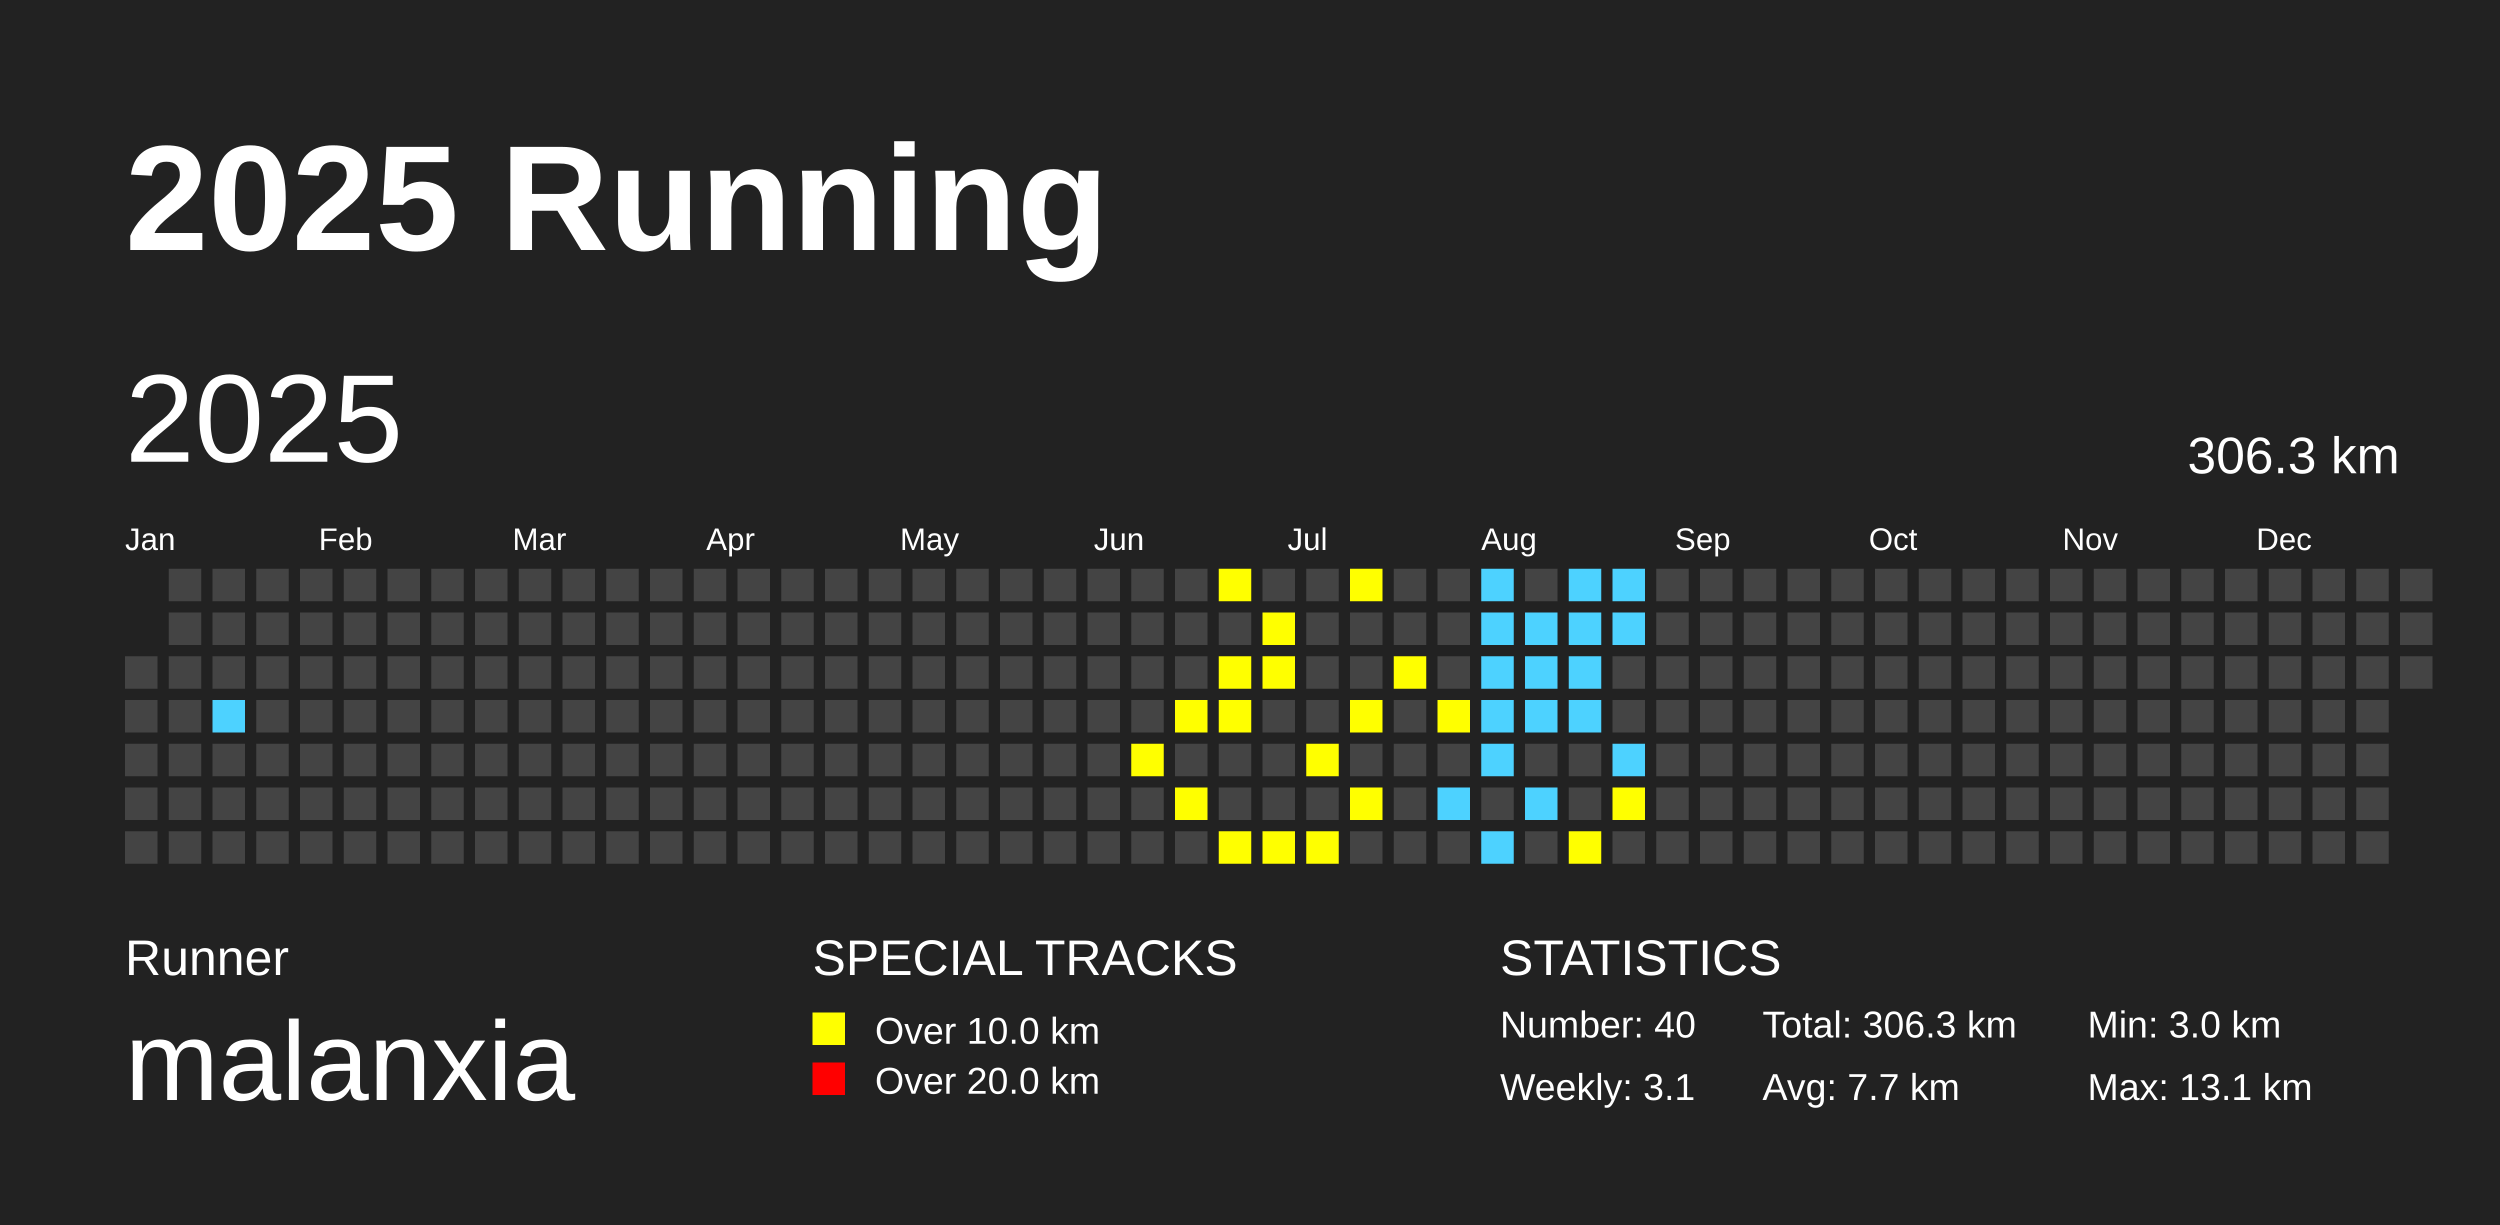
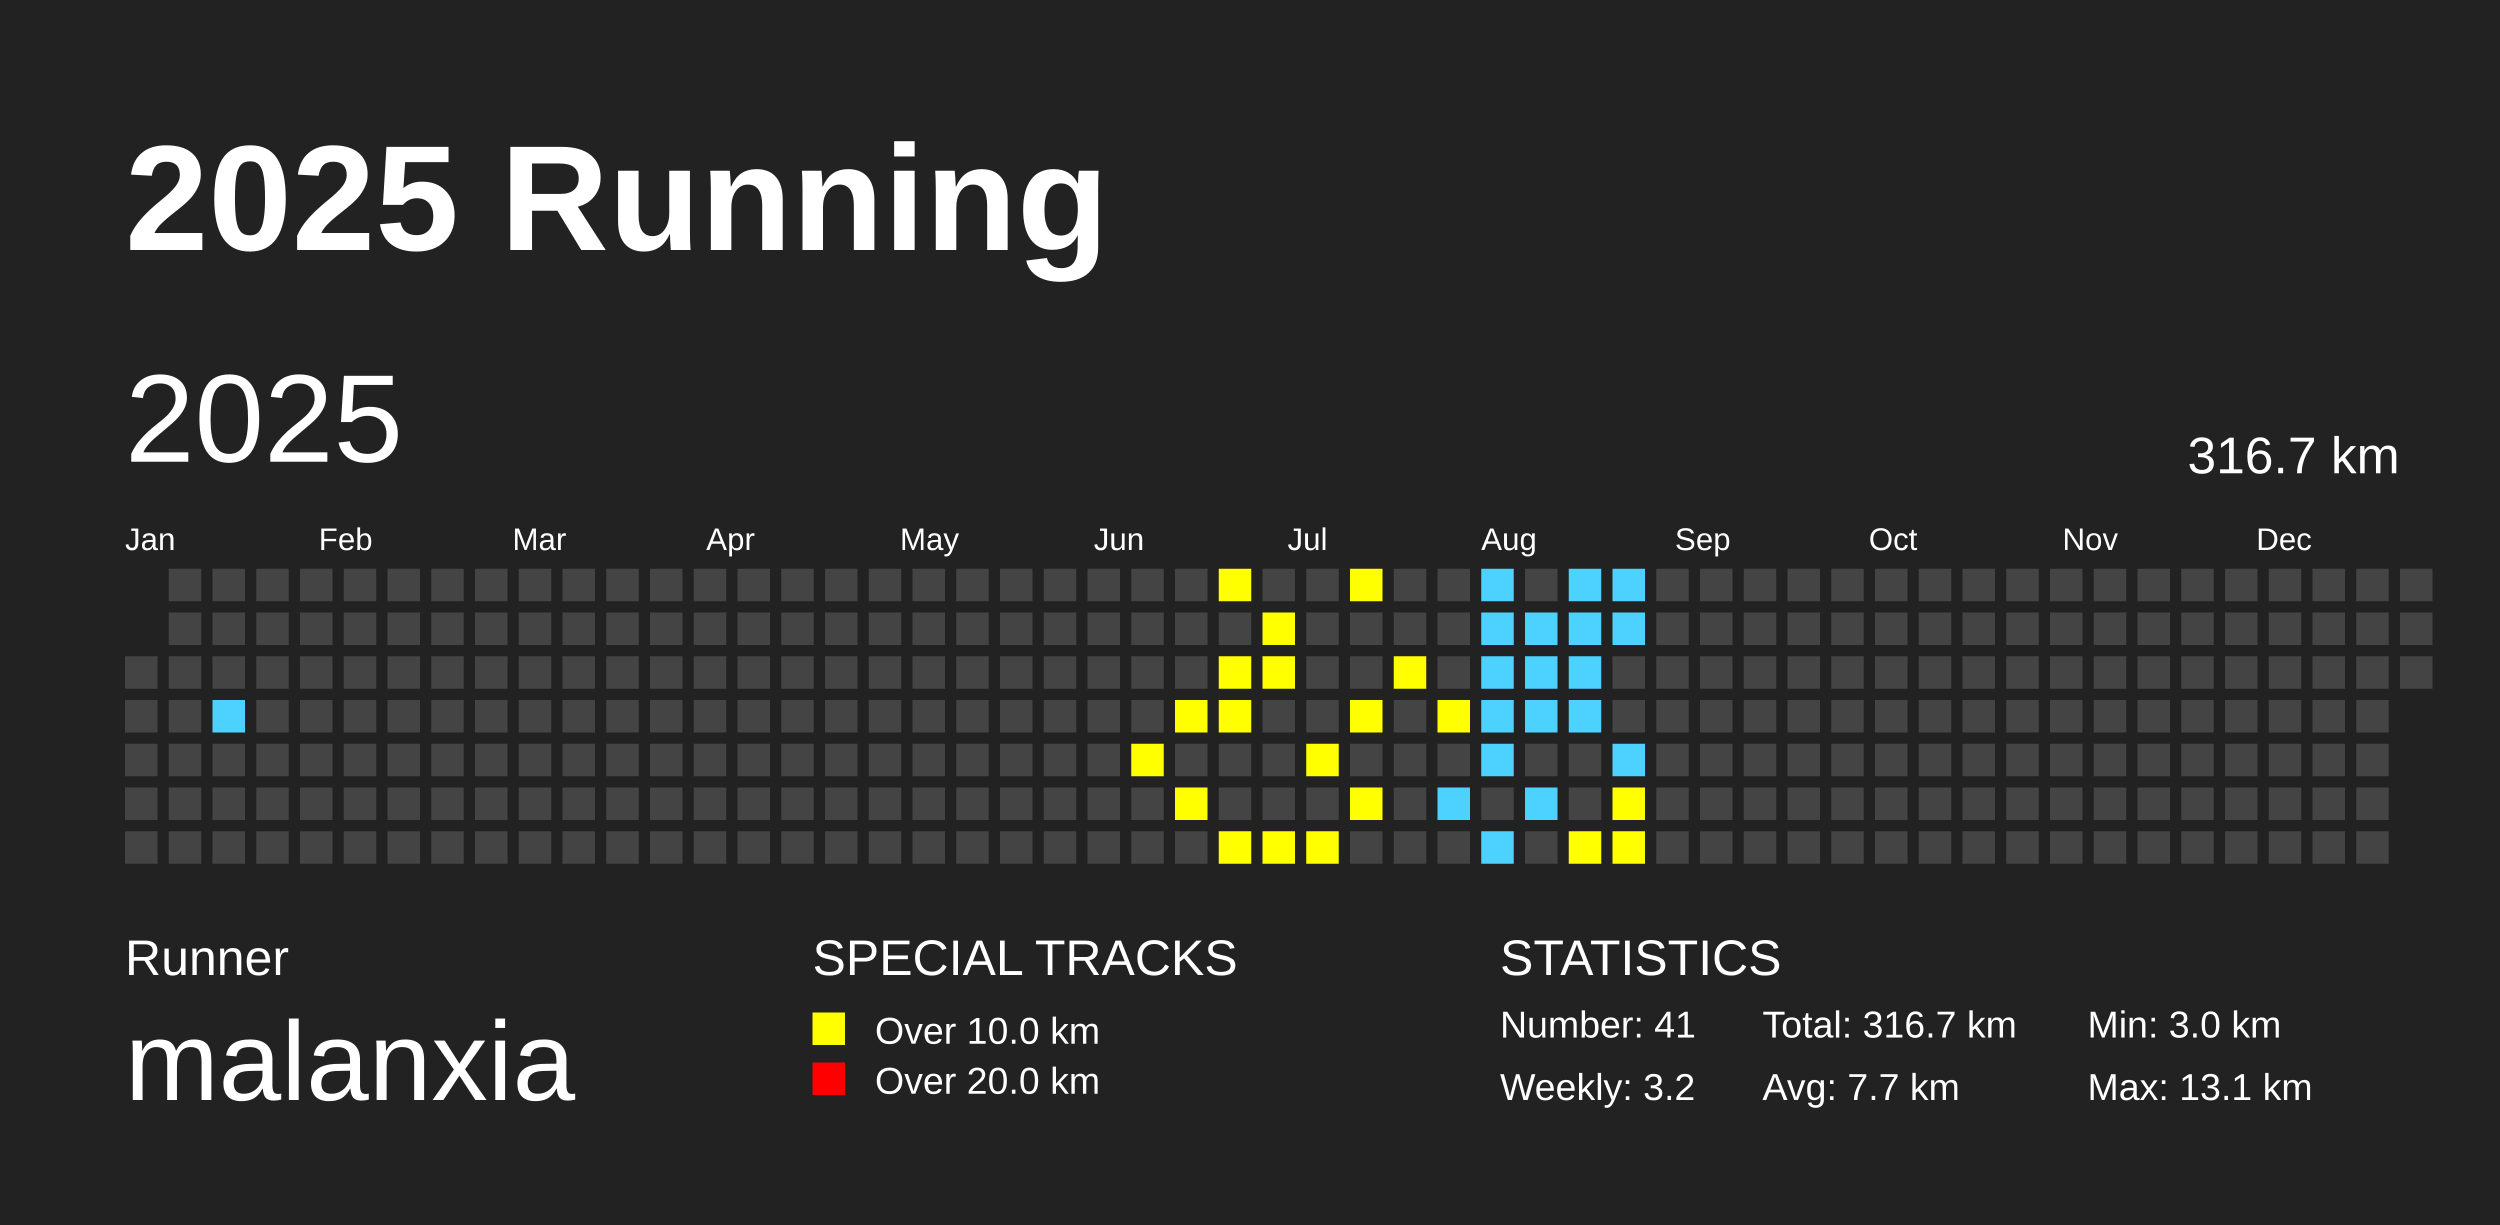
<svg xmlns="http://www.w3.org/2000/svg" baseProfile="full" height="98mm" version="1.1" viewBox="0,0,200,98" width="200mm">
  <defs />
  <rect fill="#222222" height="98" width="200" x="0" y="0" />
  <text fill="#FFFFFF" style="font-size:12px; font-family:Arial; font-weight:bold;" x="10" y="20">2025 Running</text>
  <text fill="#FFFFFF" style="font-size:4px; font-family:Arial" x="10" y="78">Runner</text>
  <text fill="#FFFFFF" style="font-size:9px; font-family:Arial" x="10" y="88">malanxia</text>
  <text fill="#FFFFFF" style="font-size:4px; font-family:Arial" x="65" y="78">SPECIAL TRACKS</text>
  <rect fill="yellow" height="2.6" width="2.6" x="65" y="81" />
  <text fill="#FFFFFF" style="font-size:3px; font-family:Arial" x="70" y="83.5">Over 10.0 km</text>
  <rect fill="red" height="2.6" width="2.6" x="65" y="85" />
  <text fill="#FFFFFF" style="font-size:3px; font-family:Arial" x="70" y="87.5">Over 20.0 km</text>
  <text fill="#FFFFFF" style="font-size:4px; font-family:Arial" x="120" y="78">STATISTICS</text>
-   <text fill="#FFFFFF" style="font-size:3px; font-family:Arial" x="120" y="83">Number: 40</text>
-   <text fill="#FFFFFF" style="font-size:3px; font-family:Arial" x="120" y="88">Weekly: 3.1</text>
-   <text fill="#FFFFFF" style="font-size:3px; font-family:Arial" x="141" y="83">Total: 306.3 km</text>
+   <text fill="#FFFFFF" style="font-size:3px; font-family:Arial" x="120" y="83">Number: 41</text>
+   <text fill="#FFFFFF" style="font-size:3px; font-family:Arial" x="120" y="88">Weekly: 3.2</text>
+   <text fill="#FFFFFF" style="font-size:3px; font-family:Arial" x="141" y="83">Total: 316.7 km</text>
  <text fill="#FFFFFF" style="font-size:3px; font-family:Arial" x="141" y="88">Avg: 7.7 km</text>
  <text fill="#FFFFFF" style="font-size:3px; font-family:Arial" x="167" y="83">Min: 3.0 km</text>
  <text fill="#FFFFFF" style="font-size:3px; font-family:Arial" x="167" y="88">Max: 13.1 km</text>
  <text dominant-baseline="hanging" fill="#FFFFFF" style="font-size:10.0px; font-family:Arial;" x="10" y="30">2025</text>
-   <text dominant-baseline="hanging" fill="#FFFFFF" style="font-size:4.125px; font-family:Arial;" x="175" y="35">306.3 km</text>
+   <text dominant-baseline="hanging" fill="#FFFFFF" style="font-size:4.125px; font-family:Arial;" x="175" y="35">316.7 km</text>
  <text fill="#FFFFFF" style="font-size:2.5px; font-family:Arial" x="10.0" y="44">Jan</text>
  <text fill="#FFFFFF" style="font-size:2.5px; font-family:Arial" x="25.5" y="44">Feb</text>
  <text fill="#FFFFFF" style="font-size:2.5px; font-family:Arial" x="41.0" y="44">Mar</text>
  <text fill="#FFFFFF" style="font-size:2.5px; font-family:Arial" x="56.5" y="44">Apr</text>
  <text fill="#FFFFFF" style="font-size:2.5px; font-family:Arial" x="72.0" y="44">May</text>
  <text fill="#FFFFFF" style="font-size:2.5px; font-family:Arial" x="87.5" y="44">Jun</text>
  <text fill="#FFFFFF" style="font-size:2.5px; font-family:Arial" x="103.0" y="44">Jul</text>
  <text fill="#FFFFFF" style="font-size:2.5px; font-family:Arial" x="118.5" y="44">Aug</text>
  <text fill="#FFFFFF" style="font-size:2.5px; font-family:Arial" x="134.0" y="44">Sep</text>
  <text fill="#FFFFFF" style="font-size:2.5px; font-family:Arial" x="149.5" y="44">Oct</text>
  <text fill="#FFFFFF" style="font-size:2.5px; font-family:Arial" x="165.0" y="44">Nov</text>
  <text fill="#FFFFFF" style="font-size:2.5px; font-family:Arial" x="180.5" y="44">Dec</text>
  <rect fill="#444444" height="2.6" width="2.6" x="10.0" y="52.5" />
  <rect fill="#444444" height="2.6" width="2.6" x="10.0" y="56.0" />
  <rect fill="#444444" height="2.6" width="2.6" x="10.0" y="59.5" />
  <rect fill="#444444" height="2.6" width="2.6" x="10.0" y="63.0" />
  <rect fill="#444444" height="2.6" width="2.6" x="10.0" y="66.5" />
  <rect fill="#444444" height="2.6" width="2.6" x="13.5" y="45.5" />
  <rect fill="#444444" height="2.6" width="2.6" x="13.5" y="49.0" />
  <rect fill="#444444" height="2.6" width="2.6" x="13.5" y="52.5" />
  <rect fill="#444444" height="2.6" width="2.6" x="13.5" y="56.0" />
  <rect fill="#444444" height="2.6" width="2.6" x="13.5" y="59.5" />
  <rect fill="#444444" height="2.6" width="2.6" x="13.5" y="63.0" />
  <rect fill="#444444" height="2.6" width="2.6" x="13.5" y="66.5" />
  <rect fill="#444444" height="2.6" width="2.6" x="17.0" y="45.5" />
  <rect fill="#444444" height="2.6" width="2.6" x="17.0" y="49.0" />
  <rect fill="#444444" height="2.6" width="2.6" x="17.0" y="52.5" />
  <rect fill="#4DD2FF" height="2.6" width="2.6" x="17.0" y="56.0" />
  <rect fill="#444444" height="2.6" width="2.6" x="17.0" y="59.5" />
  <rect fill="#444444" height="2.6" width="2.6" x="17.0" y="63.0" />
  <rect fill="#444444" height="2.6" width="2.6" x="17.0" y="66.5" />
  <rect fill="#444444" height="2.6" width="2.6" x="20.5" y="45.5" />
  <rect fill="#444444" height="2.6" width="2.6" x="20.5" y="49.0" />
  <rect fill="#444444" height="2.6" width="2.6" x="20.5" y="52.5" />
  <rect fill="#444444" height="2.6" width="2.6" x="20.5" y="56.0" />
  <rect fill="#444444" height="2.6" width="2.6" x="20.5" y="59.5" />
  <rect fill="#444444" height="2.6" width="2.6" x="20.5" y="63.0" />
  <rect fill="#444444" height="2.6" width="2.6" x="20.5" y="66.5" />
  <rect fill="#444444" height="2.6" width="2.6" x="24.0" y="45.5" />
  <rect fill="#444444" height="2.6" width="2.6" x="24.0" y="49.0" />
  <rect fill="#444444" height="2.6" width="2.6" x="24.0" y="52.5" />
  <rect fill="#444444" height="2.6" width="2.6" x="24.0" y="56.0" />
  <rect fill="#444444" height="2.6" width="2.6" x="24.0" y="59.5" />
  <rect fill="#444444" height="2.6" width="2.6" x="24.0" y="63.0" />
  <rect fill="#444444" height="2.6" width="2.6" x="24.0" y="66.5" />
  <rect fill="#444444" height="2.6" width="2.6" x="27.5" y="45.5" />
  <rect fill="#444444" height="2.6" width="2.6" x="27.5" y="49.0" />
  <rect fill="#444444" height="2.6" width="2.6" x="27.5" y="52.5" />
  <rect fill="#444444" height="2.6" width="2.6" x="27.5" y="56.0" />
  <rect fill="#444444" height="2.6" width="2.6" x="27.5" y="59.5" />
  <rect fill="#444444" height="2.6" width="2.6" x="27.5" y="63.0" />
  <rect fill="#444444" height="2.6" width="2.6" x="27.5" y="66.5" />
  <rect fill="#444444" height="2.6" width="2.6" x="31.0" y="45.5" />
  <rect fill="#444444" height="2.6" width="2.6" x="31.0" y="49.0" />
  <rect fill="#444444" height="2.6" width="2.6" x="31.0" y="52.5" />
  <rect fill="#444444" height="2.6" width="2.6" x="31.0" y="56.0" />
  <rect fill="#444444" height="2.6" width="2.6" x="31.0" y="59.5" />
  <rect fill="#444444" height="2.6" width="2.6" x="31.0" y="63.0" />
  <rect fill="#444444" height="2.6" width="2.6" x="31.0" y="66.5" />
  <rect fill="#444444" height="2.6" width="2.6" x="34.5" y="45.5" />
  <rect fill="#444444" height="2.6" width="2.6" x="34.5" y="49.0" />
  <rect fill="#444444" height="2.6" width="2.6" x="34.5" y="52.5" />
  <rect fill="#444444" height="2.6" width="2.6" x="34.5" y="56.0" />
  <rect fill="#444444" height="2.6" width="2.6" x="34.5" y="59.5" />
  <rect fill="#444444" height="2.6" width="2.6" x="34.5" y="63.0" />
  <rect fill="#444444" height="2.6" width="2.6" x="34.5" y="66.5" />
  <rect fill="#444444" height="2.6" width="2.6" x="38.0" y="45.5" />
  <rect fill="#444444" height="2.6" width="2.6" x="38.0" y="49.0" />
  <rect fill="#444444" height="2.6" width="2.6" x="38.0" y="52.5" />
  <rect fill="#444444" height="2.6" width="2.6" x="38.0" y="56.0" />
  <rect fill="#444444" height="2.6" width="2.6" x="38.0" y="59.5" />
  <rect fill="#444444" height="2.6" width="2.6" x="38.0" y="63.0" />
  <rect fill="#444444" height="2.6" width="2.6" x="38.0" y="66.5" />
  <rect fill="#444444" height="2.6" width="2.6" x="41.5" y="45.5" />
  <rect fill="#444444" height="2.6" width="2.6" x="41.5" y="49.0" />
  <rect fill="#444444" height="2.6" width="2.6" x="41.5" y="52.5" />
  <rect fill="#444444" height="2.6" width="2.6" x="41.5" y="56.0" />
  <rect fill="#444444" height="2.6" width="2.6" x="41.5" y="59.5" />
  <rect fill="#444444" height="2.6" width="2.6" x="41.5" y="63.0" />
  <rect fill="#444444" height="2.6" width="2.6" x="41.5" y="66.5" />
  <rect fill="#444444" height="2.6" width="2.6" x="45.0" y="45.5" />
  <rect fill="#444444" height="2.6" width="2.6" x="45.0" y="49.0" />
  <rect fill="#444444" height="2.6" width="2.6" x="45.0" y="52.5" />
  <rect fill="#444444" height="2.6" width="2.6" x="45.0" y="56.0" />
  <rect fill="#444444" height="2.6" width="2.6" x="45.0" y="59.5" />
  <rect fill="#444444" height="2.6" width="2.6" x="45.0" y="63.0" />
  <rect fill="#444444" height="2.6" width="2.6" x="45.0" y="66.5" />
  <rect fill="#444444" height="2.6" width="2.6" x="48.5" y="45.5" />
  <rect fill="#444444" height="2.6" width="2.6" x="48.5" y="49.0" />
  <rect fill="#444444" height="2.6" width="2.6" x="48.5" y="52.5" />
  <rect fill="#444444" height="2.6" width="2.6" x="48.5" y="56.0" />
  <rect fill="#444444" height="2.6" width="2.6" x="48.5" y="59.5" />
  <rect fill="#444444" height="2.6" width="2.6" x="48.5" y="63.0" />
  <rect fill="#444444" height="2.6" width="2.6" x="48.5" y="66.5" />
  <rect fill="#444444" height="2.6" width="2.6" x="52.0" y="45.5" />
  <rect fill="#444444" height="2.6" width="2.6" x="52.0" y="49.0" />
  <rect fill="#444444" height="2.6" width="2.6" x="52.0" y="52.5" />
  <rect fill="#444444" height="2.6" width="2.6" x="52.0" y="56.0" />
  <rect fill="#444444" height="2.6" width="2.6" x="52.0" y="59.5" />
  <rect fill="#444444" height="2.6" width="2.6" x="52.0" y="63.0" />
  <rect fill="#444444" height="2.6" width="2.6" x="52.0" y="66.5" />
  <rect fill="#444444" height="2.6" width="2.6" x="55.5" y="45.5" />
  <rect fill="#444444" height="2.6" width="2.6" x="55.5" y="49.0" />
  <rect fill="#444444" height="2.6" width="2.6" x="55.5" y="52.5" />
  <rect fill="#444444" height="2.6" width="2.6" x="55.5" y="56.0" />
  <rect fill="#444444" height="2.6" width="2.6" x="55.5" y="59.5" />
  <rect fill="#444444" height="2.6" width="2.6" x="55.5" y="63.0" />
  <rect fill="#444444" height="2.6" width="2.6" x="55.5" y="66.5" />
  <rect fill="#444444" height="2.6" width="2.6" x="59.0" y="45.5" />
  <rect fill="#444444" height="2.6" width="2.6" x="59.0" y="49.0" />
  <rect fill="#444444" height="2.6" width="2.6" x="59.0" y="52.5" />
  <rect fill="#444444" height="2.6" width="2.6" x="59.0" y="56.0" />
  <rect fill="#444444" height="2.6" width="2.6" x="59.0" y="59.5" />
  <rect fill="#444444" height="2.6" width="2.6" x="59.0" y="63.0" />
  <rect fill="#444444" height="2.6" width="2.6" x="59.0" y="66.5" />
  <rect fill="#444444" height="2.6" width="2.6" x="62.5" y="45.5" />
  <rect fill="#444444" height="2.6" width="2.6" x="62.5" y="49.0" />
  <rect fill="#444444" height="2.6" width="2.6" x="62.5" y="52.5" />
  <rect fill="#444444" height="2.6" width="2.6" x="62.5" y="56.0" />
  <rect fill="#444444" height="2.6" width="2.6" x="62.5" y="59.5" />
  <rect fill="#444444" height="2.6" width="2.6" x="62.5" y="63.0" />
  <rect fill="#444444" height="2.6" width="2.6" x="62.5" y="66.5" />
  <rect fill="#444444" height="2.6" width="2.6" x="66.0" y="45.5" />
  <rect fill="#444444" height="2.6" width="2.6" x="66.0" y="49.0" />
  <rect fill="#444444" height="2.6" width="2.6" x="66.0" y="52.5" />
  <rect fill="#444444" height="2.6" width="2.6" x="66.0" y="56.0" />
  <rect fill="#444444" height="2.6" width="2.6" x="66.0" y="59.5" />
  <rect fill="#444444" height="2.6" width="2.6" x="66.0" y="63.0" />
  <rect fill="#444444" height="2.6" width="2.6" x="66.0" y="66.5" />
  <rect fill="#444444" height="2.6" width="2.6" x="69.5" y="45.5" />
  <rect fill="#444444" height="2.6" width="2.6" x="69.5" y="49.0" />
  <rect fill="#444444" height="2.6" width="2.6" x="69.5" y="52.5" />
  <rect fill="#444444" height="2.6" width="2.6" x="69.5" y="56.0" />
  <rect fill="#444444" height="2.6" width="2.6" x="69.5" y="59.5" />
  <rect fill="#444444" height="2.6" width="2.6" x="69.5" y="63.0" />
  <rect fill="#444444" height="2.6" width="2.6" x="69.5" y="66.5" />
  <rect fill="#444444" height="2.6" width="2.6" x="73.0" y="45.5" />
  <rect fill="#444444" height="2.6" width="2.6" x="73.0" y="49.0" />
  <rect fill="#444444" height="2.6" width="2.6" x="73.0" y="52.5" />
  <rect fill="#444444" height="2.6" width="2.6" x="73.0" y="56.0" />
  <rect fill="#444444" height="2.6" width="2.6" x="73.0" y="59.5" />
  <rect fill="#444444" height="2.6" width="2.6" x="73.0" y="63.0" />
  <rect fill="#444444" height="2.6" width="2.6" x="73.0" y="66.5" />
  <rect fill="#444444" height="2.6" width="2.6" x="76.5" y="45.5" />
  <rect fill="#444444" height="2.6" width="2.6" x="76.5" y="49.0" />
  <rect fill="#444444" height="2.6" width="2.6" x="76.5" y="52.5" />
  <rect fill="#444444" height="2.6" width="2.6" x="76.5" y="56.0" />
  <rect fill="#444444" height="2.6" width="2.6" x="76.5" y="59.5" />
  <rect fill="#444444" height="2.6" width="2.6" x="76.5" y="63.0" />
  <rect fill="#444444" height="2.6" width="2.6" x="76.5" y="66.5" />
  <rect fill="#444444" height="2.6" width="2.6" x="80.0" y="45.5" />
  <rect fill="#444444" height="2.6" width="2.6" x="80.0" y="49.0" />
  <rect fill="#444444" height="2.6" width="2.6" x="80.0" y="52.5" />
  <rect fill="#444444" height="2.6" width="2.6" x="80.0" y="56.0" />
  <rect fill="#444444" height="2.6" width="2.6" x="80.0" y="59.5" />
  <rect fill="#444444" height="2.6" width="2.6" x="80.0" y="63.0" />
  <rect fill="#444444" height="2.6" width="2.6" x="80.0" y="66.5" />
  <rect fill="#444444" height="2.6" width="2.6" x="83.5" y="45.5" />
  <rect fill="#444444" height="2.6" width="2.6" x="83.5" y="49.0" />
  <rect fill="#444444" height="2.6" width="2.6" x="83.5" y="52.5" />
  <rect fill="#444444" height="2.6" width="2.6" x="83.5" y="56.0" />
  <rect fill="#444444" height="2.6" width="2.6" x="83.5" y="59.5" />
  <rect fill="#444444" height="2.6" width="2.6" x="83.5" y="63.0" />
  <rect fill="#444444" height="2.6" width="2.6" x="83.5" y="66.5" />
  <rect fill="#444444" height="2.6" width="2.6" x="87.0" y="45.5" />
  <rect fill="#444444" height="2.6" width="2.6" x="87.0" y="49.0" />
  <rect fill="#444444" height="2.6" width="2.6" x="87.0" y="52.5" />
  <rect fill="#444444" height="2.6" width="2.6" x="87.0" y="56.0" />
  <rect fill="#444444" height="2.6" width="2.6" x="87.0" y="59.5" />
  <rect fill="#444444" height="2.6" width="2.6" x="87.0" y="63.0" />
  <rect fill="#444444" height="2.6" width="2.6" x="87.0" y="66.5" />
  <rect fill="#444444" height="2.6" width="2.6" x="90.5" y="45.5" />
  <rect fill="#444444" height="2.6" width="2.6" x="90.5" y="49.0" />
  <rect fill="#444444" height="2.6" width="2.6" x="90.5" y="52.5" />
  <rect fill="#444444" height="2.6" width="2.6" x="90.5" y="56.0" />
  <rect fill="yellow" height="2.6" width="2.6" x="90.5" y="59.5" />
  <rect fill="#444444" height="2.6" width="2.6" x="90.5" y="63.0" />
  <rect fill="#444444" height="2.6" width="2.6" x="90.5" y="66.5" />
  <rect fill="#444444" height="2.6" width="2.6" x="94.0" y="45.5" />
  <rect fill="#444444" height="2.6" width="2.6" x="94.0" y="49.0" />
  <rect fill="#444444" height="2.6" width="2.6" x="94.0" y="52.5" />
  <rect fill="yellow" height="2.6" width="2.6" x="94.0" y="56.0" />
  <rect fill="#444444" height="2.6" width="2.6" x="94.0" y="59.5" />
  <rect fill="yellow" height="2.6" width="2.6" x="94.0" y="63.0" />
  <rect fill="#444444" height="2.6" width="2.6" x="94.0" y="66.5" />
  <rect fill="yellow" height="2.6" width="2.6" x="97.5" y="45.5" />
  <rect fill="#444444" height="2.6" width="2.6" x="97.5" y="49.0" />
  <rect fill="yellow" height="2.6" width="2.6" x="97.5" y="52.5" />
  <rect fill="yellow" height="2.6" width="2.6" x="97.5" y="56.0" />
  <rect fill="#444444" height="2.6" width="2.6" x="97.5" y="59.5" />
  <rect fill="#444444" height="2.6" width="2.6" x="97.5" y="63.0" />
  <rect fill="yellow" height="2.6" width="2.6" x="97.5" y="66.5" />
  <rect fill="#444444" height="2.6" width="2.6" x="101.0" y="45.5" />
  <rect fill="yellow" height="2.6" width="2.6" x="101.0" y="49.0" />
  <rect fill="yellow" height="2.6" width="2.6" x="101.0" y="52.5" />
  <rect fill="#444444" height="2.6" width="2.6" x="101.0" y="56.0" />
  <rect fill="#444444" height="2.6" width="2.6" x="101.0" y="59.5" />
  <rect fill="#444444" height="2.6" width="2.6" x="101.0" y="63.0" />
  <rect fill="yellow" height="2.6" width="2.6" x="101.0" y="66.5" />
  <rect fill="#444444" height="2.6" width="2.6" x="104.5" y="45.5" />
  <rect fill="#444444" height="2.6" width="2.6" x="104.5" y="49.0" />
  <rect fill="#444444" height="2.6" width="2.6" x="104.5" y="52.5" />
  <rect fill="#444444" height="2.6" width="2.6" x="104.5" y="56.0" />
  <rect fill="yellow" height="2.6" width="2.6" x="104.5" y="59.5" />
  <rect fill="#444444" height="2.6" width="2.6" x="104.5" y="63.0" />
  <rect fill="yellow" height="2.6" width="2.6" x="104.5" y="66.5" />
  <rect fill="yellow" height="2.6" width="2.6" x="108.0" y="45.5" />
  <rect fill="#444444" height="2.6" width="2.6" x="108.0" y="49.0" />
  <rect fill="#444444" height="2.6" width="2.6" x="108.0" y="52.5" />
  <rect fill="yellow" height="2.6" width="2.6" x="108.0" y="56.0" />
  <rect fill="#444444" height="2.6" width="2.6" x="108.0" y="59.5" />
  <rect fill="yellow" height="2.6" width="2.6" x="108.0" y="63.0" />
  <rect fill="#444444" height="2.6" width="2.6" x="108.0" y="66.5" />
  <rect fill="#444444" height="2.6" width="2.6" x="111.5" y="45.5" />
  <rect fill="#444444" height="2.6" width="2.6" x="111.5" y="49.0" />
  <rect fill="yellow" height="2.6" width="2.6" x="111.5" y="52.5" />
  <rect fill="#444444" height="2.6" width="2.6" x="111.5" y="56.0" />
  <rect fill="#444444" height="2.6" width="2.6" x="111.5" y="59.5" />
  <rect fill="#444444" height="2.6" width="2.6" x="111.5" y="63.0" />
  <rect fill="#444444" height="2.6" width="2.6" x="111.5" y="66.5" />
  <rect fill="#444444" height="2.6" width="2.6" x="115.0" y="45.5" />
  <rect fill="#444444" height="2.6" width="2.6" x="115.0" y="49.0" />
  <rect fill="#444444" height="2.6" width="2.6" x="115.0" y="52.5" />
  <rect fill="yellow" height="2.6" width="2.6" x="115.0" y="56.0" />
  <rect fill="#444444" height="2.6" width="2.6" x="115.0" y="59.5" />
  <rect fill="#4DD2FF" height="2.6" width="2.6" x="115.0" y="63.0" />
  <rect fill="#444444" height="2.6" width="2.6" x="115.0" y="66.5" />
  <rect fill="#4DD2FF" height="2.6" width="2.6" x="118.5" y="45.5" />
  <rect fill="#4DD2FF" height="2.6" width="2.6" x="118.5" y="49.0" />
  <rect fill="#4DD2FF" height="2.6" width="2.6" x="118.5" y="52.5" />
  <rect fill="#4DD2FF" height="2.6" width="2.6" x="118.5" y="56.0" />
  <rect fill="#4DD2FF" height="2.6" width="2.6" x="118.5" y="59.5" />
  <rect fill="#444444" height="2.6" width="2.6" x="118.5" y="63.0" />
  <rect fill="#4DD2FF" height="2.6" width="2.6" x="118.5" y="66.5" />
  <rect fill="#444444" height="2.6" width="2.6" x="122.0" y="45.5" />
  <rect fill="#4DD2FF" height="2.6" width="2.6" x="122.0" y="49.0" />
  <rect fill="#4DD2FF" height="2.6" width="2.6" x="122.0" y="52.5" />
  <rect fill="#4DD2FF" height="2.6" width="2.6" x="122.0" y="56.0" />
  <rect fill="#444444" height="2.6" width="2.6" x="122.0" y="59.5" />
  <rect fill="#4DD2FF" height="2.6" width="2.6" x="122.0" y="63.0" />
  <rect fill="#444444" height="2.6" width="2.6" x="122.0" y="66.5" />
  <rect fill="#4DD2FF" height="2.6" width="2.6" x="125.5" y="45.5" />
  <rect fill="#4DD2FF" height="2.6" width="2.6" x="125.5" y="49.0" />
  <rect fill="#4DD2FF" height="2.6" width="2.6" x="125.5" y="52.5" />
  <rect fill="#4DD2FF" height="2.6" width="2.6" x="125.5" y="56.0" />
  <rect fill="#444444" height="2.6" width="2.6" x="125.5" y="59.5" />
  <rect fill="#444444" height="2.6" width="2.6" x="125.5" y="63.0" />
  <rect fill="yellow" height="2.6" width="2.6" x="125.5" y="66.5" />
  <rect fill="#4DD2FF" height="2.6" width="2.6" x="129.0" y="45.5" />
  <rect fill="#4DD2FF" height="2.6" width="2.6" x="129.0" y="49.0" />
  <rect fill="#444444" height="2.6" width="2.6" x="129.0" y="52.5" />
  <rect fill="#444444" height="2.6" width="2.6" x="129.0" y="56.0" />
  <rect fill="#4DD2FF" height="2.6" width="2.6" x="129.0" y="59.5" />
  <rect fill="yellow" height="2.6" width="2.6" x="129.0" y="63.0" />
-   <rect fill="#444444" height="2.6" width="2.6" x="129.0" y="66.5" />
+   <rect fill="yellow" height="2.6" width="2.6" x="129.0" y="66.5" />
  <rect fill="#444444" height="2.6" width="2.6" x="132.5" y="45.5" />
  <rect fill="#444444" height="2.6" width="2.6" x="132.5" y="49.0" />
  <rect fill="#444444" height="2.6" width="2.6" x="132.5" y="52.5" />
  <rect fill="#444444" height="2.6" width="2.6" x="132.5" y="56.0" />
  <rect fill="#444444" height="2.6" width="2.6" x="132.5" y="59.5" />
  <rect fill="#444444" height="2.6" width="2.6" x="132.5" y="63.0" />
  <rect fill="#444444" height="2.6" width="2.6" x="132.5" y="66.5" />
  <rect fill="#444444" height="2.6" width="2.6" x="136.0" y="45.5" />
  <rect fill="#444444" height="2.6" width="2.6" x="136.0" y="49.0" />
  <rect fill="#444444" height="2.6" width="2.6" x="136.0" y="52.5" />
  <rect fill="#444444" height="2.6" width="2.6" x="136.0" y="56.0" />
  <rect fill="#444444" height="2.6" width="2.6" x="136.0" y="59.5" />
  <rect fill="#444444" height="2.6" width="2.6" x="136.0" y="63.0" />
  <rect fill="#444444" height="2.6" width="2.6" x="136.0" y="66.5" />
  <rect fill="#444444" height="2.6" width="2.6" x="139.5" y="45.5" />
  <rect fill="#444444" height="2.6" width="2.6" x="139.5" y="49.0" />
  <rect fill="#444444" height="2.6" width="2.6" x="139.5" y="52.5" />
  <rect fill="#444444" height="2.6" width="2.6" x="139.5" y="56.0" />
  <rect fill="#444444" height="2.6" width="2.6" x="139.5" y="59.5" />
  <rect fill="#444444" height="2.6" width="2.6" x="139.5" y="63.0" />
  <rect fill="#444444" height="2.6" width="2.6" x="139.5" y="66.5" />
  <rect fill="#444444" height="2.6" width="2.6" x="143.0" y="45.5" />
  <rect fill="#444444" height="2.6" width="2.6" x="143.0" y="49.0" />
  <rect fill="#444444" height="2.6" width="2.6" x="143.0" y="52.5" />
  <rect fill="#444444" height="2.6" width="2.6" x="143.0" y="56.0" />
  <rect fill="#444444" height="2.6" width="2.6" x="143.0" y="59.5" />
  <rect fill="#444444" height="2.6" width="2.6" x="143.0" y="63.0" />
  <rect fill="#444444" height="2.6" width="2.6" x="143.0" y="66.5" />
  <rect fill="#444444" height="2.6" width="2.6" x="146.5" y="45.5" />
  <rect fill="#444444" height="2.6" width="2.6" x="146.5" y="49.0" />
  <rect fill="#444444" height="2.6" width="2.6" x="146.5" y="52.5" />
  <rect fill="#444444" height="2.6" width="2.6" x="146.5" y="56.0" />
  <rect fill="#444444" height="2.6" width="2.6" x="146.5" y="59.5" />
  <rect fill="#444444" height="2.6" width="2.6" x="146.5" y="63.0" />
  <rect fill="#444444" height="2.6" width="2.6" x="146.5" y="66.5" />
  <rect fill="#444444" height="2.6" width="2.6" x="150.0" y="45.5" />
  <rect fill="#444444" height="2.6" width="2.6" x="150.0" y="49.0" />
  <rect fill="#444444" height="2.6" width="2.6" x="150.0" y="52.5" />
  <rect fill="#444444" height="2.6" width="2.6" x="150.0" y="56.0" />
  <rect fill="#444444" height="2.6" width="2.6" x="150.0" y="59.5" />
  <rect fill="#444444" height="2.6" width="2.6" x="150.0" y="63.0" />
  <rect fill="#444444" height="2.6" width="2.6" x="150.0" y="66.5" />
  <rect fill="#444444" height="2.6" width="2.6" x="153.5" y="45.5" />
  <rect fill="#444444" height="2.6" width="2.6" x="153.5" y="49.0" />
  <rect fill="#444444" height="2.6" width="2.6" x="153.5" y="52.5" />
  <rect fill="#444444" height="2.6" width="2.6" x="153.5" y="56.0" />
  <rect fill="#444444" height="2.6" width="2.6" x="153.5" y="59.5" />
  <rect fill="#444444" height="2.6" width="2.6" x="153.5" y="63.0" />
  <rect fill="#444444" height="2.6" width="2.6" x="153.5" y="66.5" />
  <rect fill="#444444" height="2.6" width="2.6" x="157.0" y="45.5" />
  <rect fill="#444444" height="2.6" width="2.6" x="157.0" y="49.0" />
  <rect fill="#444444" height="2.6" width="2.6" x="157.0" y="52.5" />
  <rect fill="#444444" height="2.6" width="2.6" x="157.0" y="56.0" />
  <rect fill="#444444" height="2.6" width="2.6" x="157.0" y="59.5" />
  <rect fill="#444444" height="2.6" width="2.6" x="157.0" y="63.0" />
  <rect fill="#444444" height="2.6" width="2.6" x="157.0" y="66.5" />
  <rect fill="#444444" height="2.6" width="2.6" x="160.5" y="45.5" />
  <rect fill="#444444" height="2.6" width="2.6" x="160.5" y="49.0" />
  <rect fill="#444444" height="2.6" width="2.6" x="160.5" y="52.5" />
  <rect fill="#444444" height="2.6" width="2.6" x="160.5" y="56.0" />
  <rect fill="#444444" height="2.6" width="2.6" x="160.5" y="59.5" />
  <rect fill="#444444" height="2.6" width="2.6" x="160.5" y="63.0" />
  <rect fill="#444444" height="2.6" width="2.6" x="160.5" y="66.5" />
  <rect fill="#444444" height="2.6" width="2.6" x="164.0" y="45.5" />
  <rect fill="#444444" height="2.6" width="2.6" x="164.0" y="49.0" />
  <rect fill="#444444" height="2.6" width="2.6" x="164.0" y="52.5" />
  <rect fill="#444444" height="2.6" width="2.6" x="164.0" y="56.0" />
  <rect fill="#444444" height="2.6" width="2.6" x="164.0" y="59.5" />
  <rect fill="#444444" height="2.6" width="2.6" x="164.0" y="63.0" />
  <rect fill="#444444" height="2.6" width="2.6" x="164.0" y="66.5" />
  <rect fill="#444444" height="2.6" width="2.6" x="167.5" y="45.5" />
  <rect fill="#444444" height="2.6" width="2.6" x="167.5" y="49.0" />
  <rect fill="#444444" height="2.6" width="2.6" x="167.5" y="52.5" />
  <rect fill="#444444" height="2.6" width="2.6" x="167.5" y="56.0" />
  <rect fill="#444444" height="2.6" width="2.6" x="167.5" y="59.5" />
  <rect fill="#444444" height="2.6" width="2.6" x="167.5" y="63.0" />
  <rect fill="#444444" height="2.6" width="2.6" x="167.5" y="66.5" />
  <rect fill="#444444" height="2.6" width="2.6" x="171.0" y="45.5" />
  <rect fill="#444444" height="2.6" width="2.6" x="171.0" y="49.0" />
  <rect fill="#444444" height="2.6" width="2.6" x="171.0" y="52.5" />
  <rect fill="#444444" height="2.6" width="2.6" x="171.0" y="56.0" />
  <rect fill="#444444" height="2.6" width="2.6" x="171.0" y="59.5" />
  <rect fill="#444444" height="2.6" width="2.6" x="171.0" y="63.0" />
  <rect fill="#444444" height="2.6" width="2.6" x="171.0" y="66.5" />
  <rect fill="#444444" height="2.6" width="2.6" x="174.5" y="45.5" />
  <rect fill="#444444" height="2.6" width="2.6" x="174.5" y="49.0" />
  <rect fill="#444444" height="2.6" width="2.6" x="174.5" y="52.5" />
  <rect fill="#444444" height="2.6" width="2.6" x="174.5" y="56.0" />
  <rect fill="#444444" height="2.6" width="2.6" x="174.5" y="59.5" />
  <rect fill="#444444" height="2.6" width="2.6" x="174.5" y="63.0" />
  <rect fill="#444444" height="2.6" width="2.6" x="174.5" y="66.5" />
  <rect fill="#444444" height="2.6" width="2.6" x="178.0" y="45.5" />
  <rect fill="#444444" height="2.6" width="2.6" x="178.0" y="49.0" />
  <rect fill="#444444" height="2.6" width="2.6" x="178.0" y="52.5" />
  <rect fill="#444444" height="2.6" width="2.6" x="178.0" y="56.0" />
  <rect fill="#444444" height="2.6" width="2.6" x="178.0" y="59.5" />
  <rect fill="#444444" height="2.6" width="2.6" x="178.0" y="63.0" />
  <rect fill="#444444" height="2.6" width="2.6" x="178.0" y="66.5" />
  <rect fill="#444444" height="2.6" width="2.6" x="181.5" y="45.5" />
  <rect fill="#444444" height="2.6" width="2.6" x="181.5" y="49.0" />
  <rect fill="#444444" height="2.6" width="2.6" x="181.5" y="52.5" />
  <rect fill="#444444" height="2.6" width="2.6" x="181.5" y="56.0" />
  <rect fill="#444444" height="2.6" width="2.6" x="181.5" y="59.5" />
  <rect fill="#444444" height="2.6" width="2.6" x="181.5" y="63.0" />
  <rect fill="#444444" height="2.6" width="2.6" x="181.5" y="66.5" />
  <rect fill="#444444" height="2.6" width="2.6" x="185.0" y="45.5" />
  <rect fill="#444444" height="2.6" width="2.6" x="185.0" y="49.0" />
  <rect fill="#444444" height="2.6" width="2.6" x="185.0" y="52.5" />
  <rect fill="#444444" height="2.6" width="2.6" x="185.0" y="56.0" />
  <rect fill="#444444" height="2.6" width="2.6" x="185.0" y="59.5" />
  <rect fill="#444444" height="2.6" width="2.6" x="185.0" y="63.0" />
  <rect fill="#444444" height="2.6" width="2.6" x="185.0" y="66.5" />
  <rect fill="#444444" height="2.6" width="2.6" x="188.5" y="45.5" />
  <rect fill="#444444" height="2.6" width="2.6" x="188.5" y="49.0" />
  <rect fill="#444444" height="2.6" width="2.6" x="188.5" y="52.5" />
  <rect fill="#444444" height="2.6" width="2.6" x="188.5" y="56.0" />
  <rect fill="#444444" height="2.6" width="2.6" x="188.5" y="59.5" />
  <rect fill="#444444" height="2.6" width="2.6" x="188.5" y="63.0" />
  <rect fill="#444444" height="2.6" width="2.6" x="188.5" y="66.5" />
  <rect fill="#444444" height="2.6" width="2.6" x="192.0" y="45.5" />
  <rect fill="#444444" height="2.6" width="2.6" x="192.0" y="49.0" />
  <rect fill="#444444" height="2.6" width="2.6" x="192.0" y="52.5" />
</svg>
